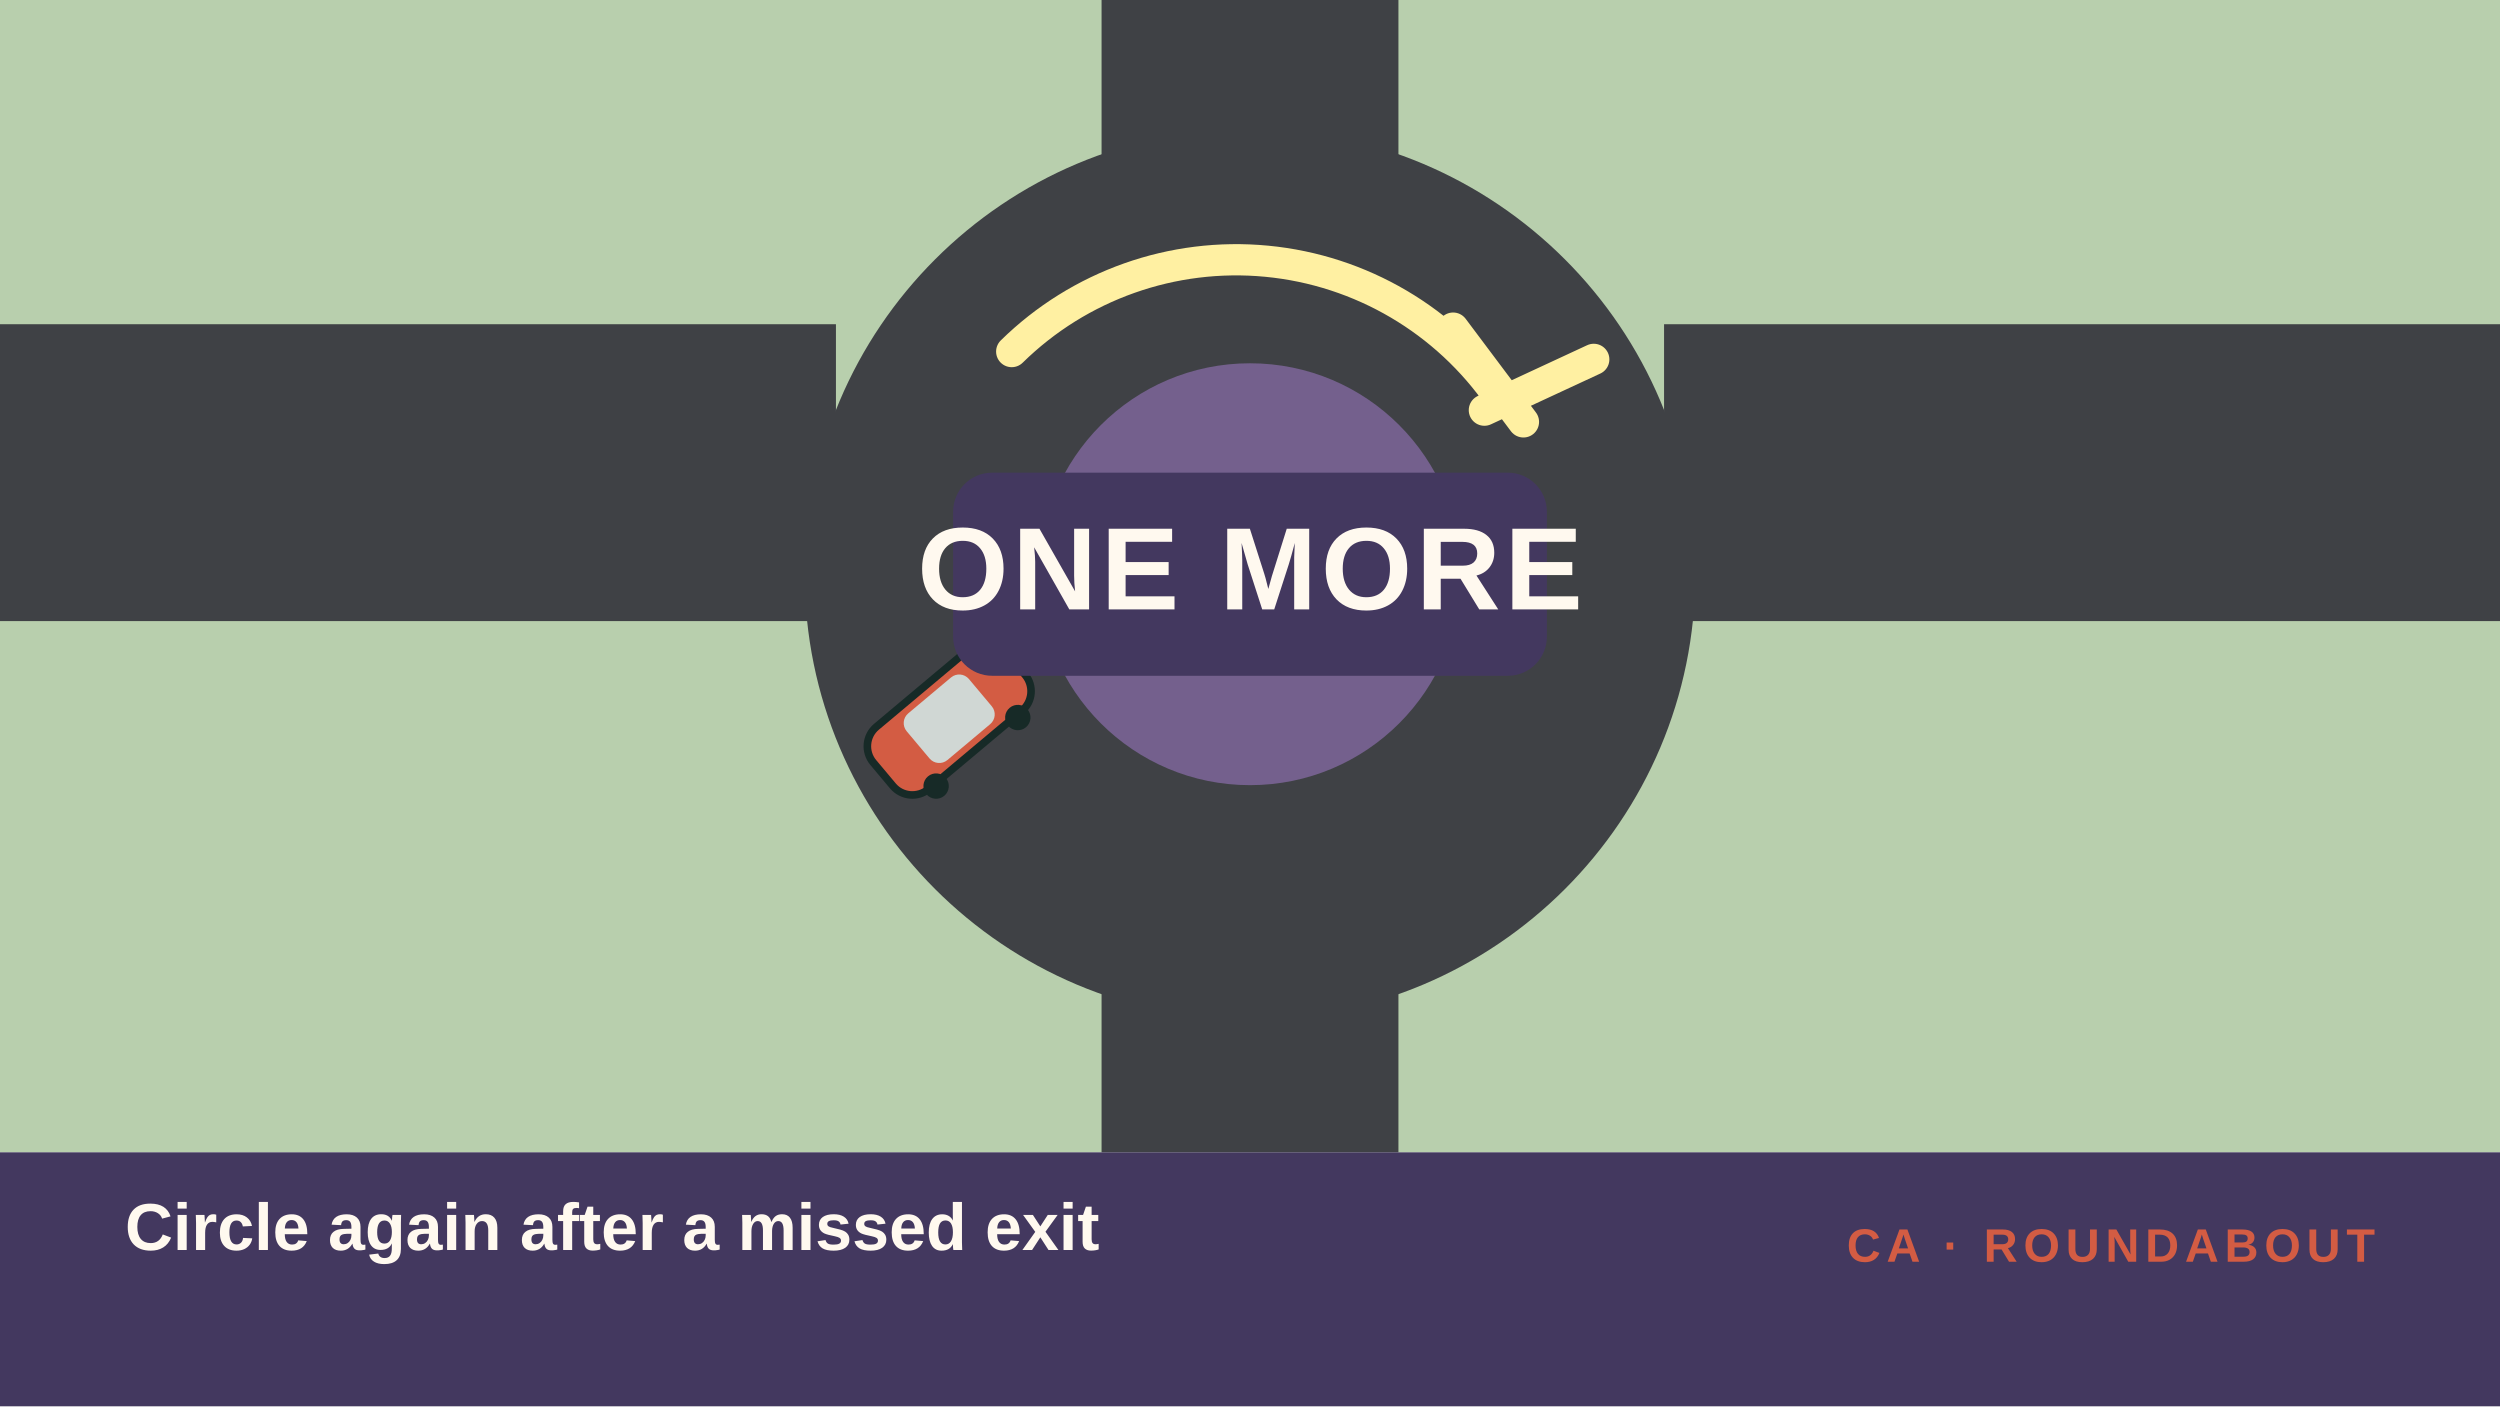
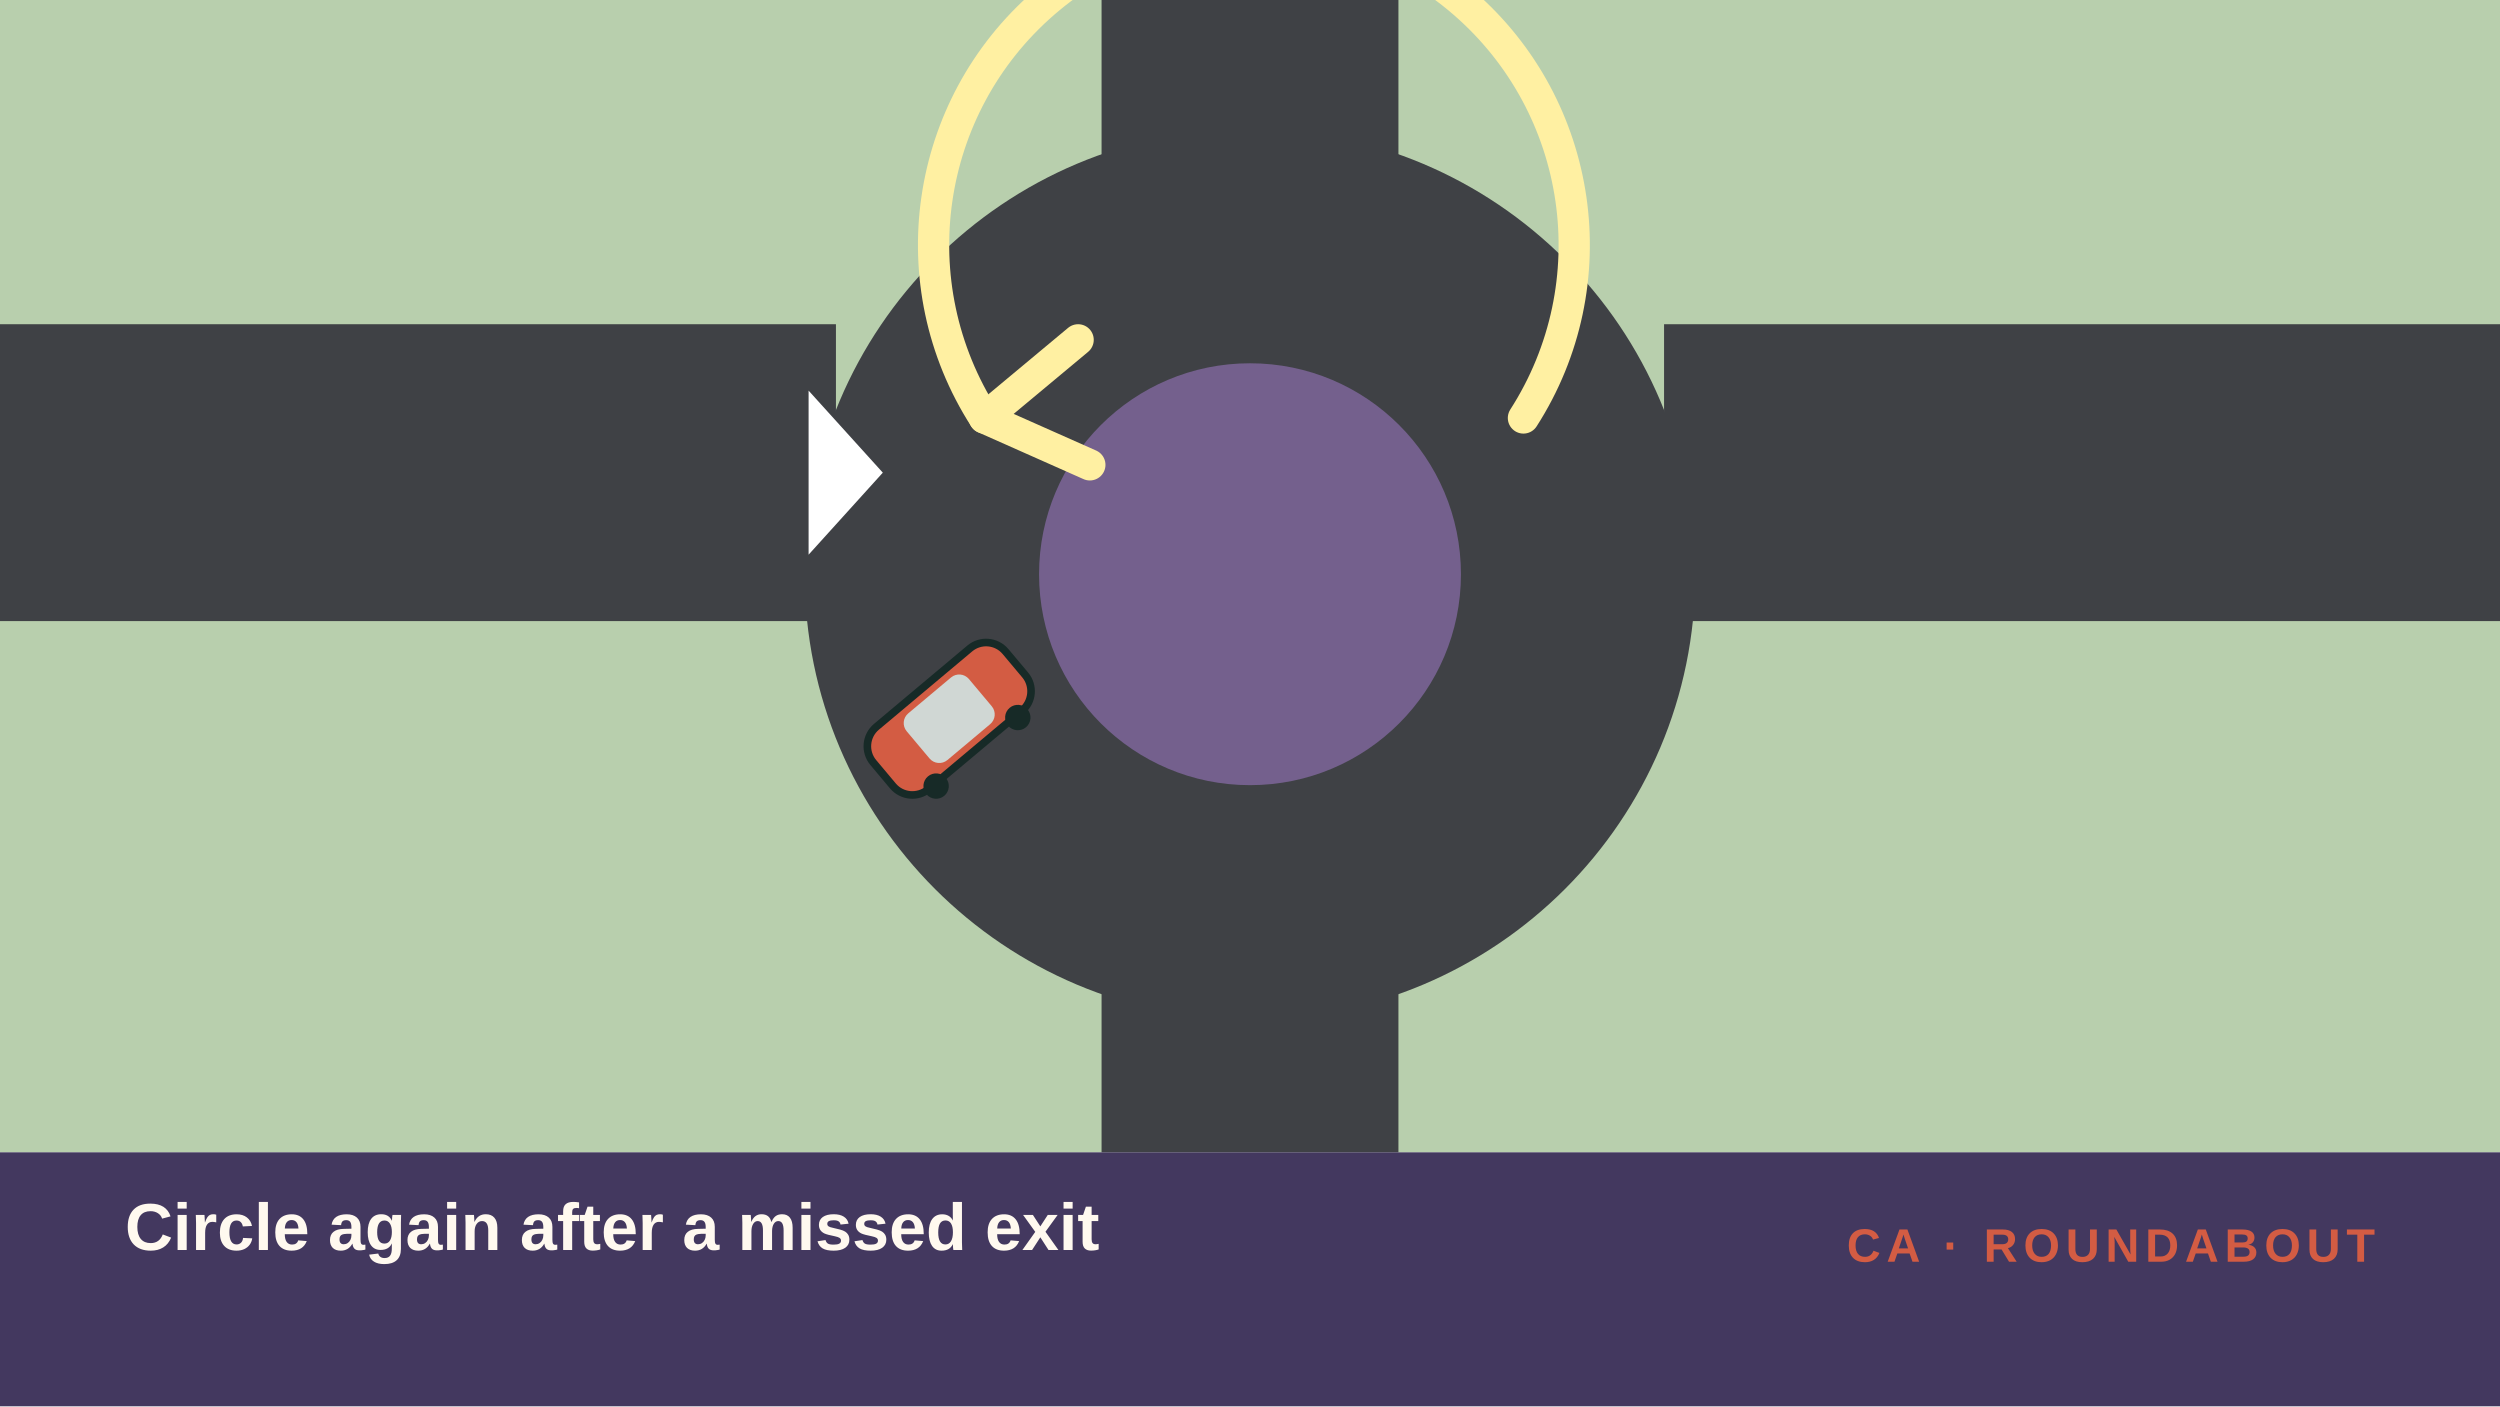
<svg xmlns="http://www.w3.org/2000/svg" viewBox="0 0 640 360" data-card-id="right-way-05" role="img" aria-labelledby="title-right-way-05">
  <rect width="640" height="295" fill="#b8cfad" />
  <path d="M0 121H214M426 121H640M320 0V55M320 239V295" stroke="#3f4145" stroke-width="76" />
  <circle cx="320" cy="147" r="114" fill="#3f4145" />
  <circle cx="320" cy="147" r="54" fill="#74608d" />
-   <path d="M259 90A82 82 0 0 1 384 102M390 108L372 84M380 105L408 92" fill="none" stroke="#fff0a2" stroke-width="8" stroke-linecap="round" />
+   <g data-traffic-flow="counterclockwise">
+     <path d="M390 107A82 82 0 1 0 252 107" fill="none" stroke="#fff0a2" stroke-width="8" stroke-linecap="round" />
+     <path d="M252 107L276 87M252 107L279 119" fill="none" stroke="#fff0a2" stroke-width="8" stroke-linecap="round" />
+   </g>
+   <path data-road-marking="yield-line" d="M207 100L226 121L207 142" fill="#fff" />
  <g transform="translate(243 184) rotate(-40) scale(0.65)">
    <rect x="-34" y="-16" width="68" height="32" rx="10" fill="#d35c43" stroke="#172a27" stroke-width="3" />
    <rect x="-16" y="-12" width="32" height="24" rx="5" fill="#cfe4e3" opacity=".9" />
    <circle cx="-21" cy="17" r="5" fill="#172a27" />
    <circle cx="21" cy="17" r="5" fill="#172a27" />
  </g>
-   <rect x="244" y="121" width="152" height="52" rx="10" fill="#43385f" />
-   <text x="320" y="156" fill="#fff9ef" font-family="Arial, sans-serif" font-size="30" font-weight="800" text-anchor="middle" letter-spacing="1">ONE MORE</text>
  <rect y="295" width="640" height="65" fill="#43385f" />
  <text x="608" y="323" fill="#d35c43" font-family="Arial, sans-serif" font-size="12" font-weight="800" text-anchor="end" letter-spacing="1.5">CA · ROUNDABOUT</text>
  <text x="32" y="320" fill="#fff9ef" font-family="Arial, sans-serif" font-size="17" font-weight="700">
    <tspan x="32" dy="0">Circle again after a missed exit</tspan>
  </text>
</svg>
